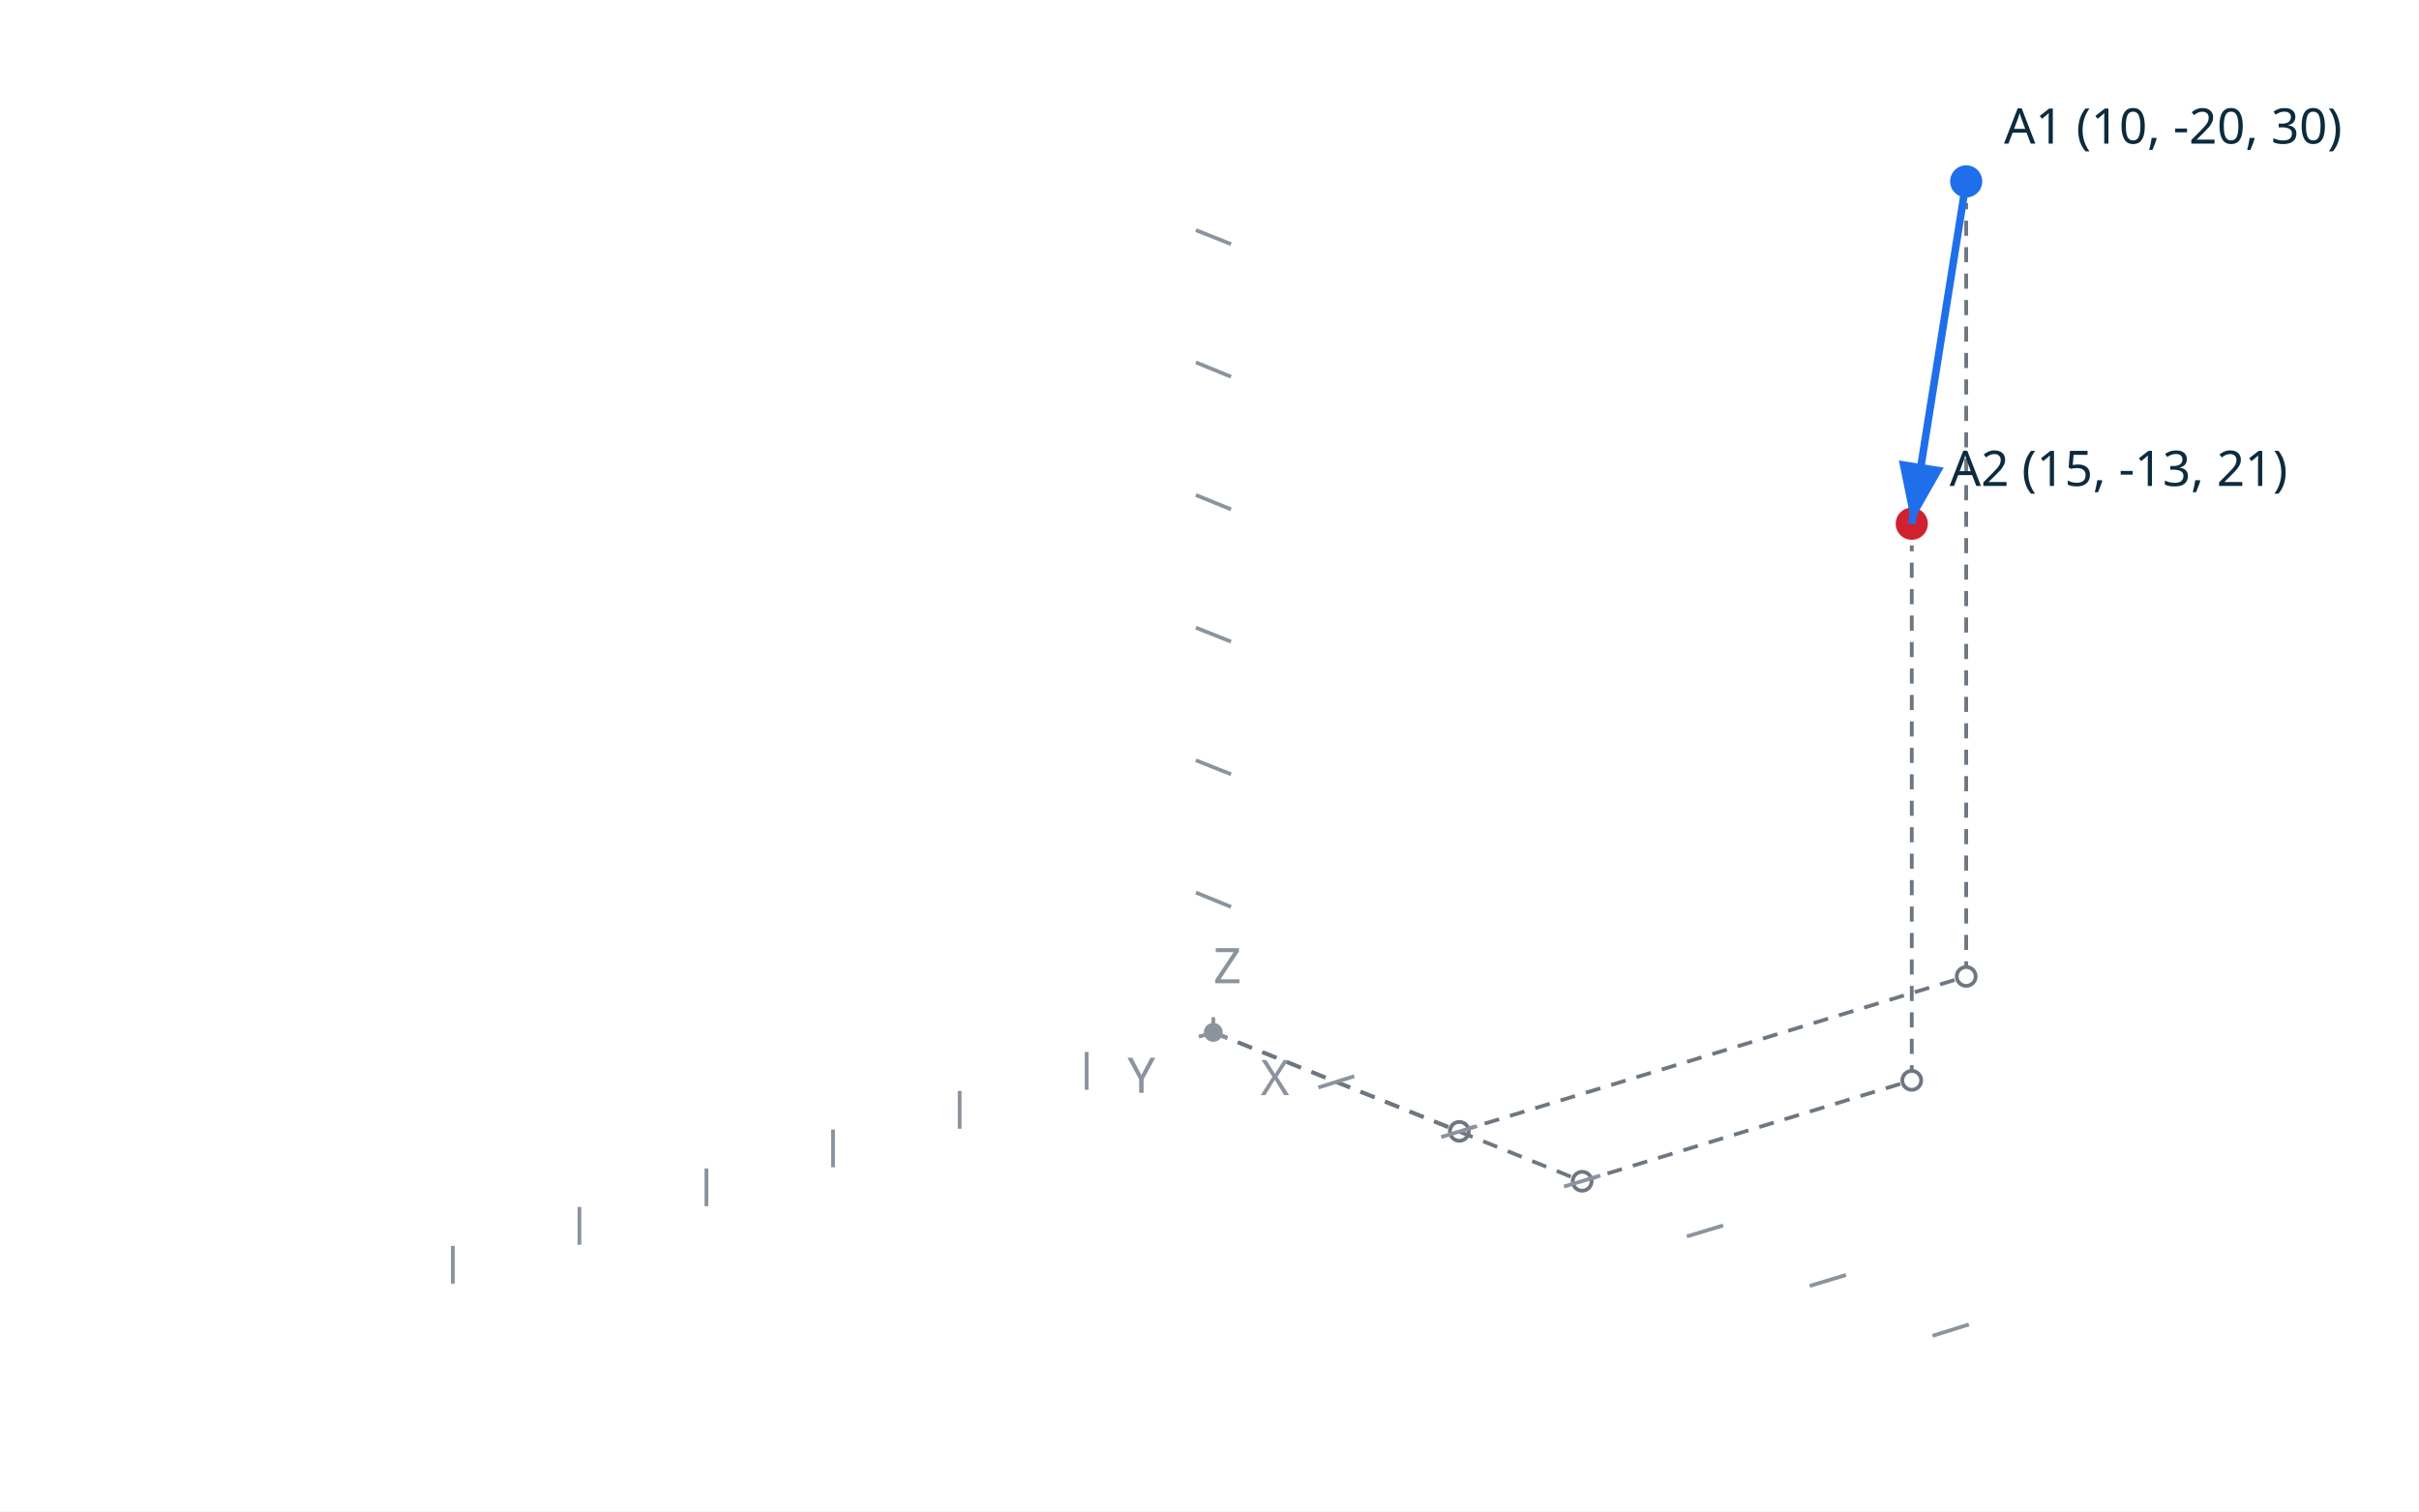
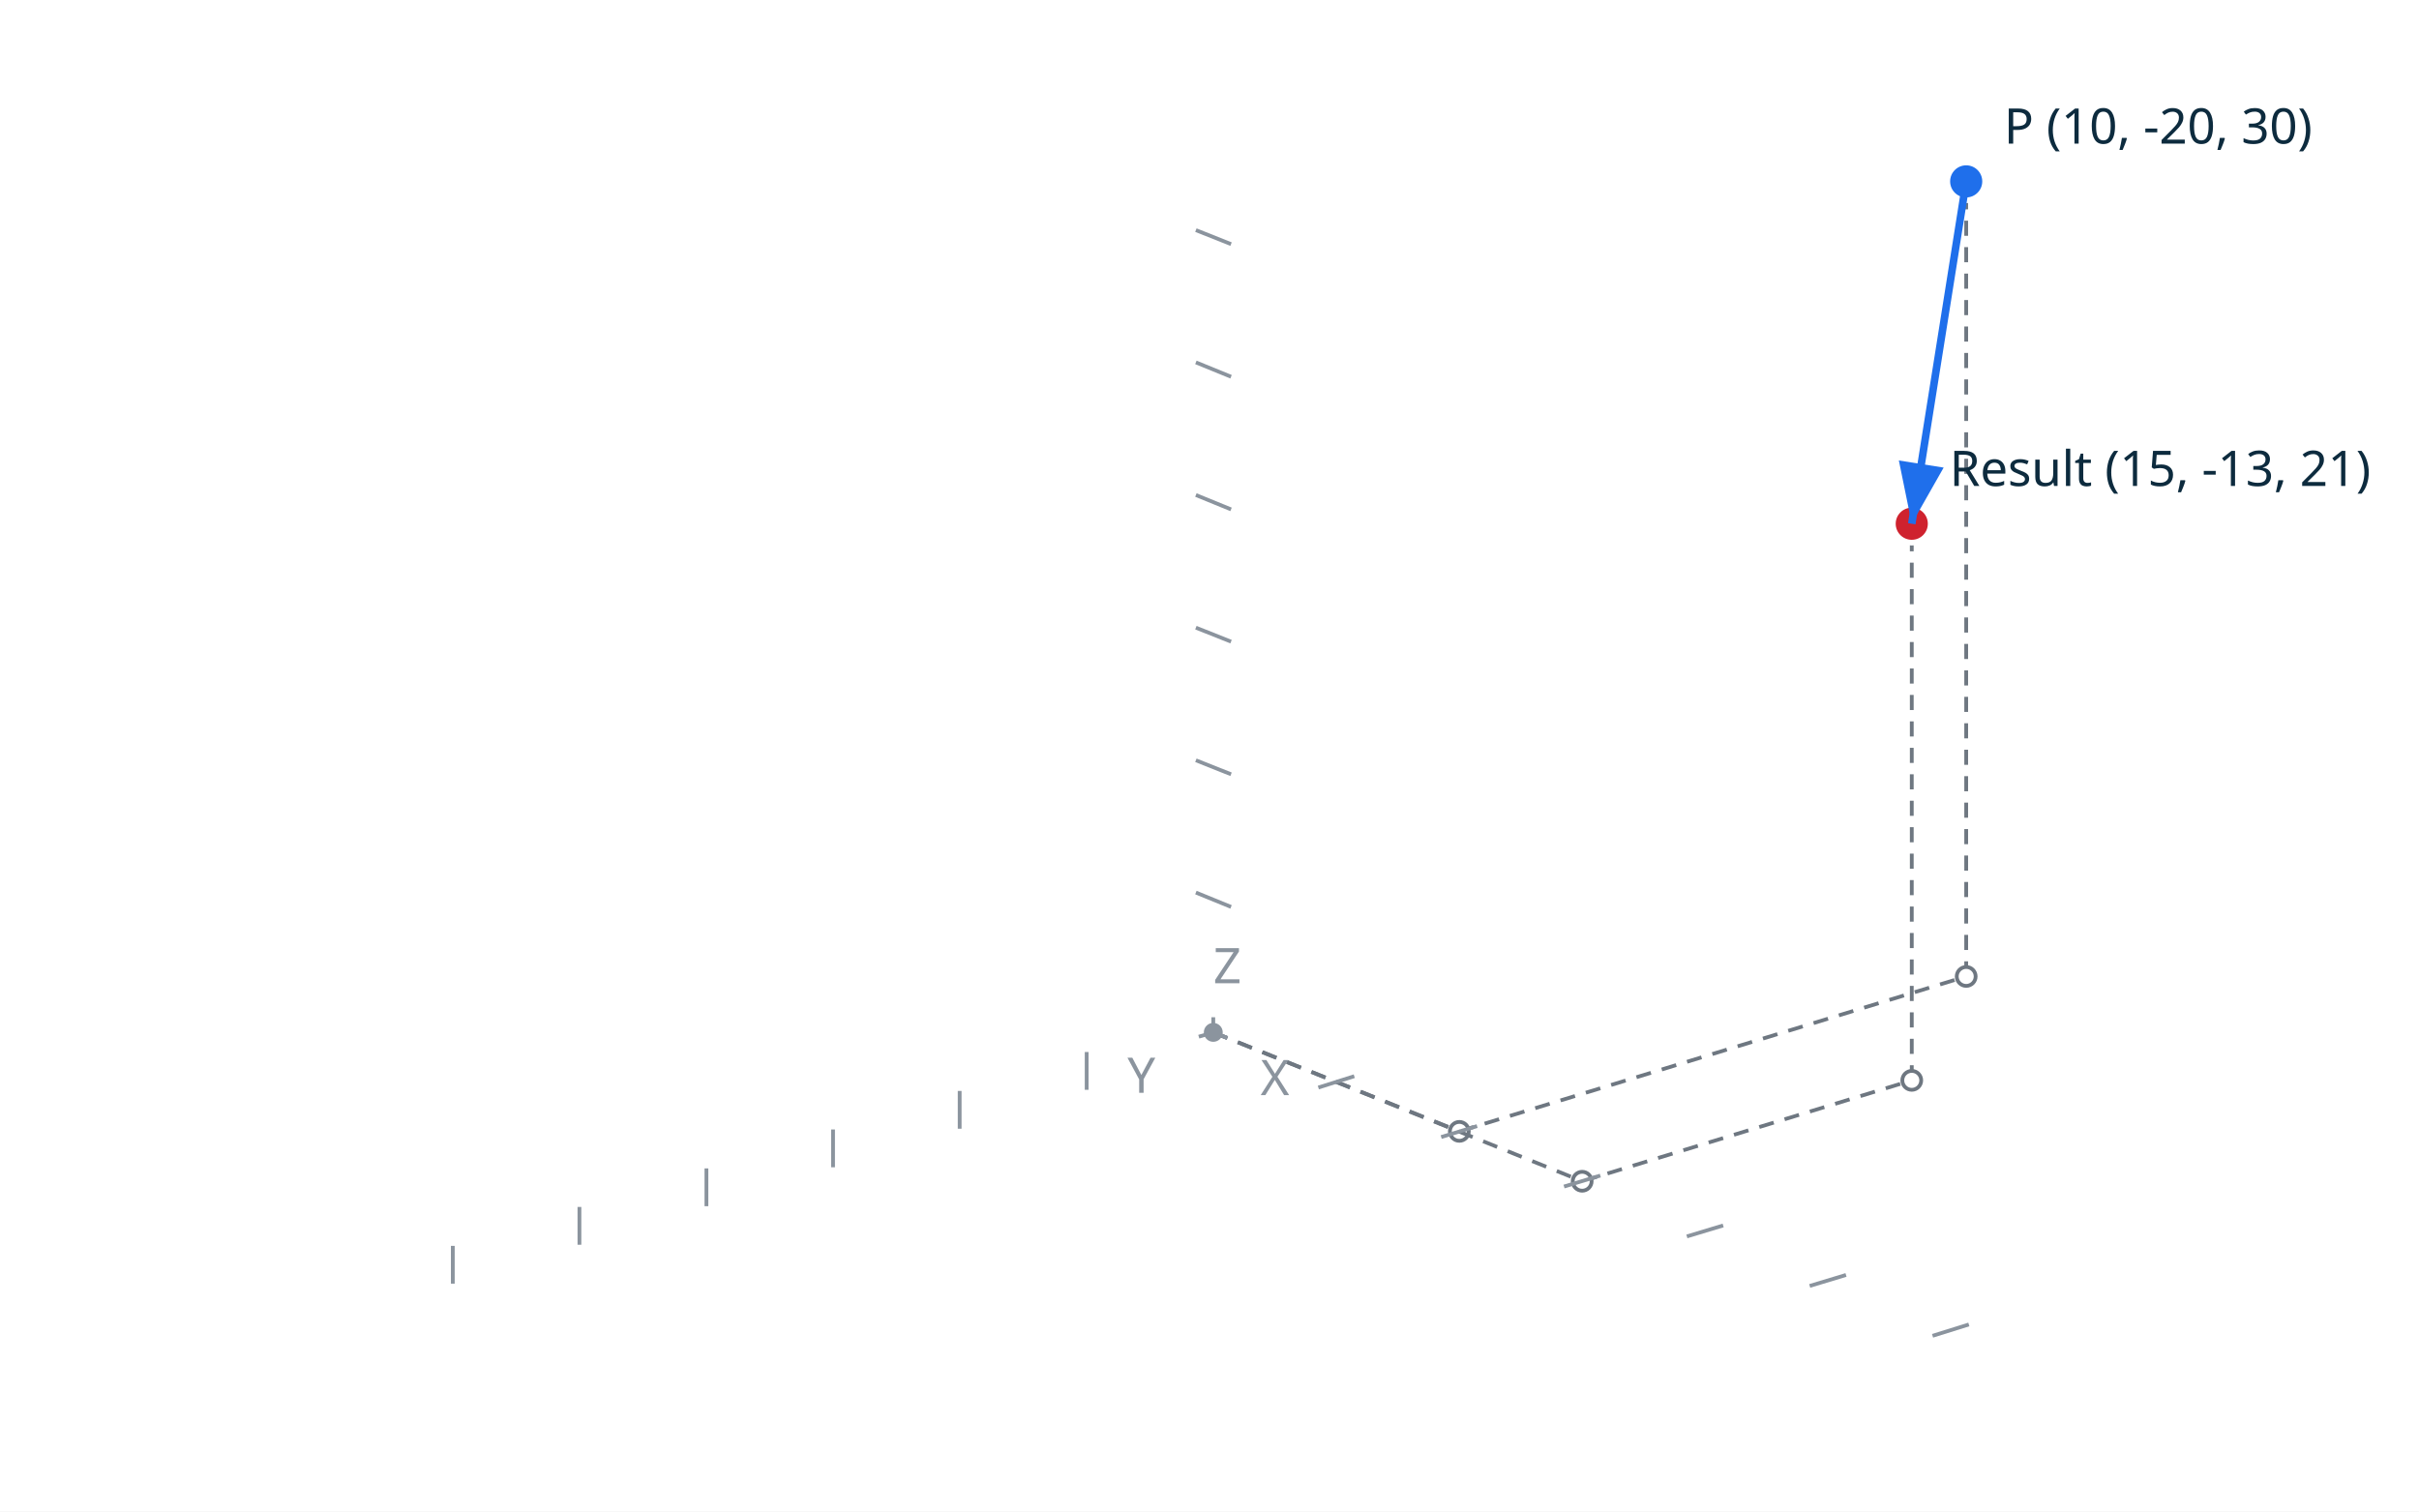
<svg xmlns="http://www.w3.org/2000/svg" viewBox="0 0 640 400" width="640" height="400">
  <rect width="640" height="400" fill="#ffffff" />
  <line x1="321.0" y1="273.2" x2="386.1" y2="299.4" stroke="#6e7781" stroke-width="1.0" stroke-dasharray="4 3" />
  <line x1="386.1" y1="299.4" x2="520.2" y2="258.4" stroke="#6e7781" stroke-width="1.0" stroke-dasharray="4 3" />
  <line x1="520.2" y1="258.4" x2="520.2" y2="48.0" stroke="#6e7781" stroke-width="1.0" stroke-dasharray="4 3" />
  <circle cx="386.1" cy="299.4" r="2.5" fill="#ffffff" stroke="#6e7781" stroke-width="1.0" />
  <circle cx="520.2" cy="258.4" r="2.5" fill="#ffffff" stroke="#6e7781" stroke-width="1.0" />
  <line x1="321.0" y1="273.2" x2="418.6" y2="312.6" stroke="#6e7781" stroke-width="1.0" stroke-dasharray="4 3" />
  <line x1="418.6" y1="312.6" x2="505.8" y2="285.9" stroke="#6e7781" stroke-width="1.0" stroke-dasharray="4 3" />
  <line x1="505.8" y1="285.9" x2="505.8" y2="138.6" stroke="#6e7781" stroke-width="1.0" stroke-dasharray="4 3" />
  <circle cx="418.6" cy="312.6" r="2.5" fill="#ffffff" stroke="#6e7781" stroke-width="1.0" />
  <circle cx="505.8" cy="285.9" r="2.5" fill="#ffffff" stroke="#6e7781" stroke-width="1.0" />
  <line x1="321.0" y1="273.2" x2="327.5" y2="275.8" stroke="#8b949e" stroke-width="1.0" stroke-dasharray="4 3" />
  <text x="333.5" y="289.8" fill="#8b949e" font-family="sans-serif" font-size="13">X</text>
  <line x1="321.0" y1="273.2" x2="314.3" y2="275.2" stroke="#8b949e" stroke-width="1.0" stroke-dasharray="4 3" />
  <text x="298.3" y="289.2" fill="#8b949e" font-family="sans-serif" font-size="13">Y</text>
  <line x1="321.0" y1="273.2" x2="321.0" y2="266.2" stroke="#8b949e" stroke-width="1.0" stroke-dasharray="4 3" />
  <text x="321.0" y="260.2" fill="#8b949e" font-family="sans-serif" font-size="13">Z</text>
  <circle cx="321.0" cy="273.2" r="2.5" fill="#8b949e" />
  <line x1="358.3" y1="284.8" x2="348.8" y2="287.8" stroke="#8b949e" stroke-width="1.0" />
  <line x1="390.8" y1="298.0" x2="381.3" y2="300.9" stroke="#8b949e" stroke-width="1.0" />
  <line x1="423.4" y1="311.1" x2="413.8" y2="314.0" stroke="#8b949e" stroke-width="1.0" />
  <line x1="455.9" y1="324.3" x2="446.3" y2="327.2" stroke="#8b949e" stroke-width="1.0" />
  <line x1="488.4" y1="337.4" x2="478.8" y2="340.3" stroke="#8b949e" stroke-width="1.0" />
  <line x1="520.9" y1="350.5" x2="511.3" y2="353.5" stroke="#8b949e" stroke-width="1.0" />
  <line x1="287.5" y1="288.4" x2="287.5" y2="278.4" stroke="#8b949e" stroke-width="1.0" />
  <line x1="253.9" y1="298.7" x2="253.9" y2="288.7" stroke="#8b949e" stroke-width="1.0" />
  <line x1="220.4" y1="308.9" x2="220.4" y2="298.9" stroke="#8b949e" stroke-width="1.0" />
  <line x1="186.9" y1="319.2" x2="186.9" y2="309.2" stroke="#8b949e" stroke-width="1.0" />
  <line x1="153.3" y1="329.4" x2="153.3" y2="319.4" stroke="#8b949e" stroke-width="1.0" />
  <line x1="119.8" y1="339.7" x2="119.8" y2="329.7" stroke="#8b949e" stroke-width="1.0" />
  <line x1="316.4" y1="236.2" x2="325.7" y2="240.0" stroke="#8b949e" stroke-width="1.0" />
  <line x1="316.4" y1="201.2" x2="325.7" y2="204.9" stroke="#8b949e" stroke-width="1.0" />
  <line x1="316.4" y1="166.1" x2="325.7" y2="169.8" stroke="#8b949e" stroke-width="1.0" />
  <line x1="316.4" y1="131.0" x2="325.7" y2="134.8" stroke="#8b949e" stroke-width="1.0" />
  <line x1="316.4" y1="95.9" x2="325.7" y2="99.7" stroke="#8b949e" stroke-width="1.0" />
  <line x1="316.4" y1="60.9" x2="325.7" y2="64.6" stroke="#8b949e" stroke-width="1.0" />
  <circle cx="520.2" cy="48.0" r="5.0" fill="#1f6feb" stroke="#ffffff" stroke-width="1.5" />
-   <text x="530.2" y="38.0" fill="#0d2b3e" font-family="sans-serif" font-size="13">A1 (10, -20, 30)</text>
+   <text x="530.2" y="38.0" fill="#0d2b3e" font-family="sans-serif" font-size="13">P (10, -20, 30)</text>
  <circle cx="505.8" cy="138.6" r="5.0" fill="#cf222e" stroke="#ffffff" stroke-width="1.5" />
-   <text x="515.8" y="128.6" fill="#0d2b3e" font-family="sans-serif" font-size="13">A2 (15, -13, 21)</text>
+   <text x="515.8" y="128.6" fill="#0d2b3e" font-family="sans-serif" font-size="13">Result (15, -13, 21)</text>
  <defs>
    <marker id="arrow" markerWidth="10" markerHeight="10" refX="8" refY="3" orient="auto">
      <path d="M0,0 L8,3 L0,6 z" fill="#1a7f37" />
    </marker>
    <marker id="arrow1" markerWidth="10" markerHeight="10" refX="8" refY="3" orient="auto">
      <path d="M0,0 L8,3 L0,6 z" fill="#1f6feb" />
    </marker>
  </defs>
  <line x1="520.2" y1="48.0" x2="505.8" y2="138.6" stroke="#1f6feb" stroke-width="2.0" marker-end="url(#arrow1)" />
</svg>
